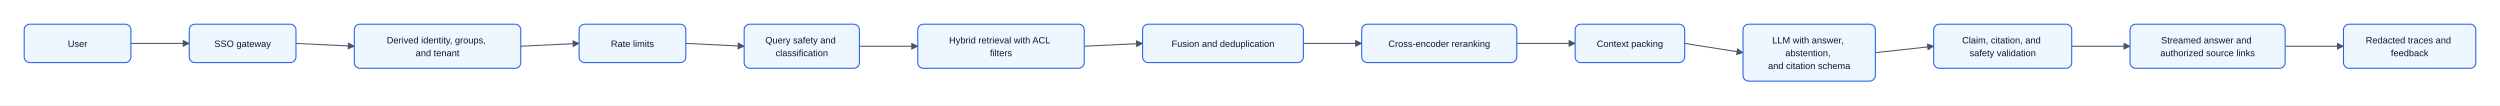
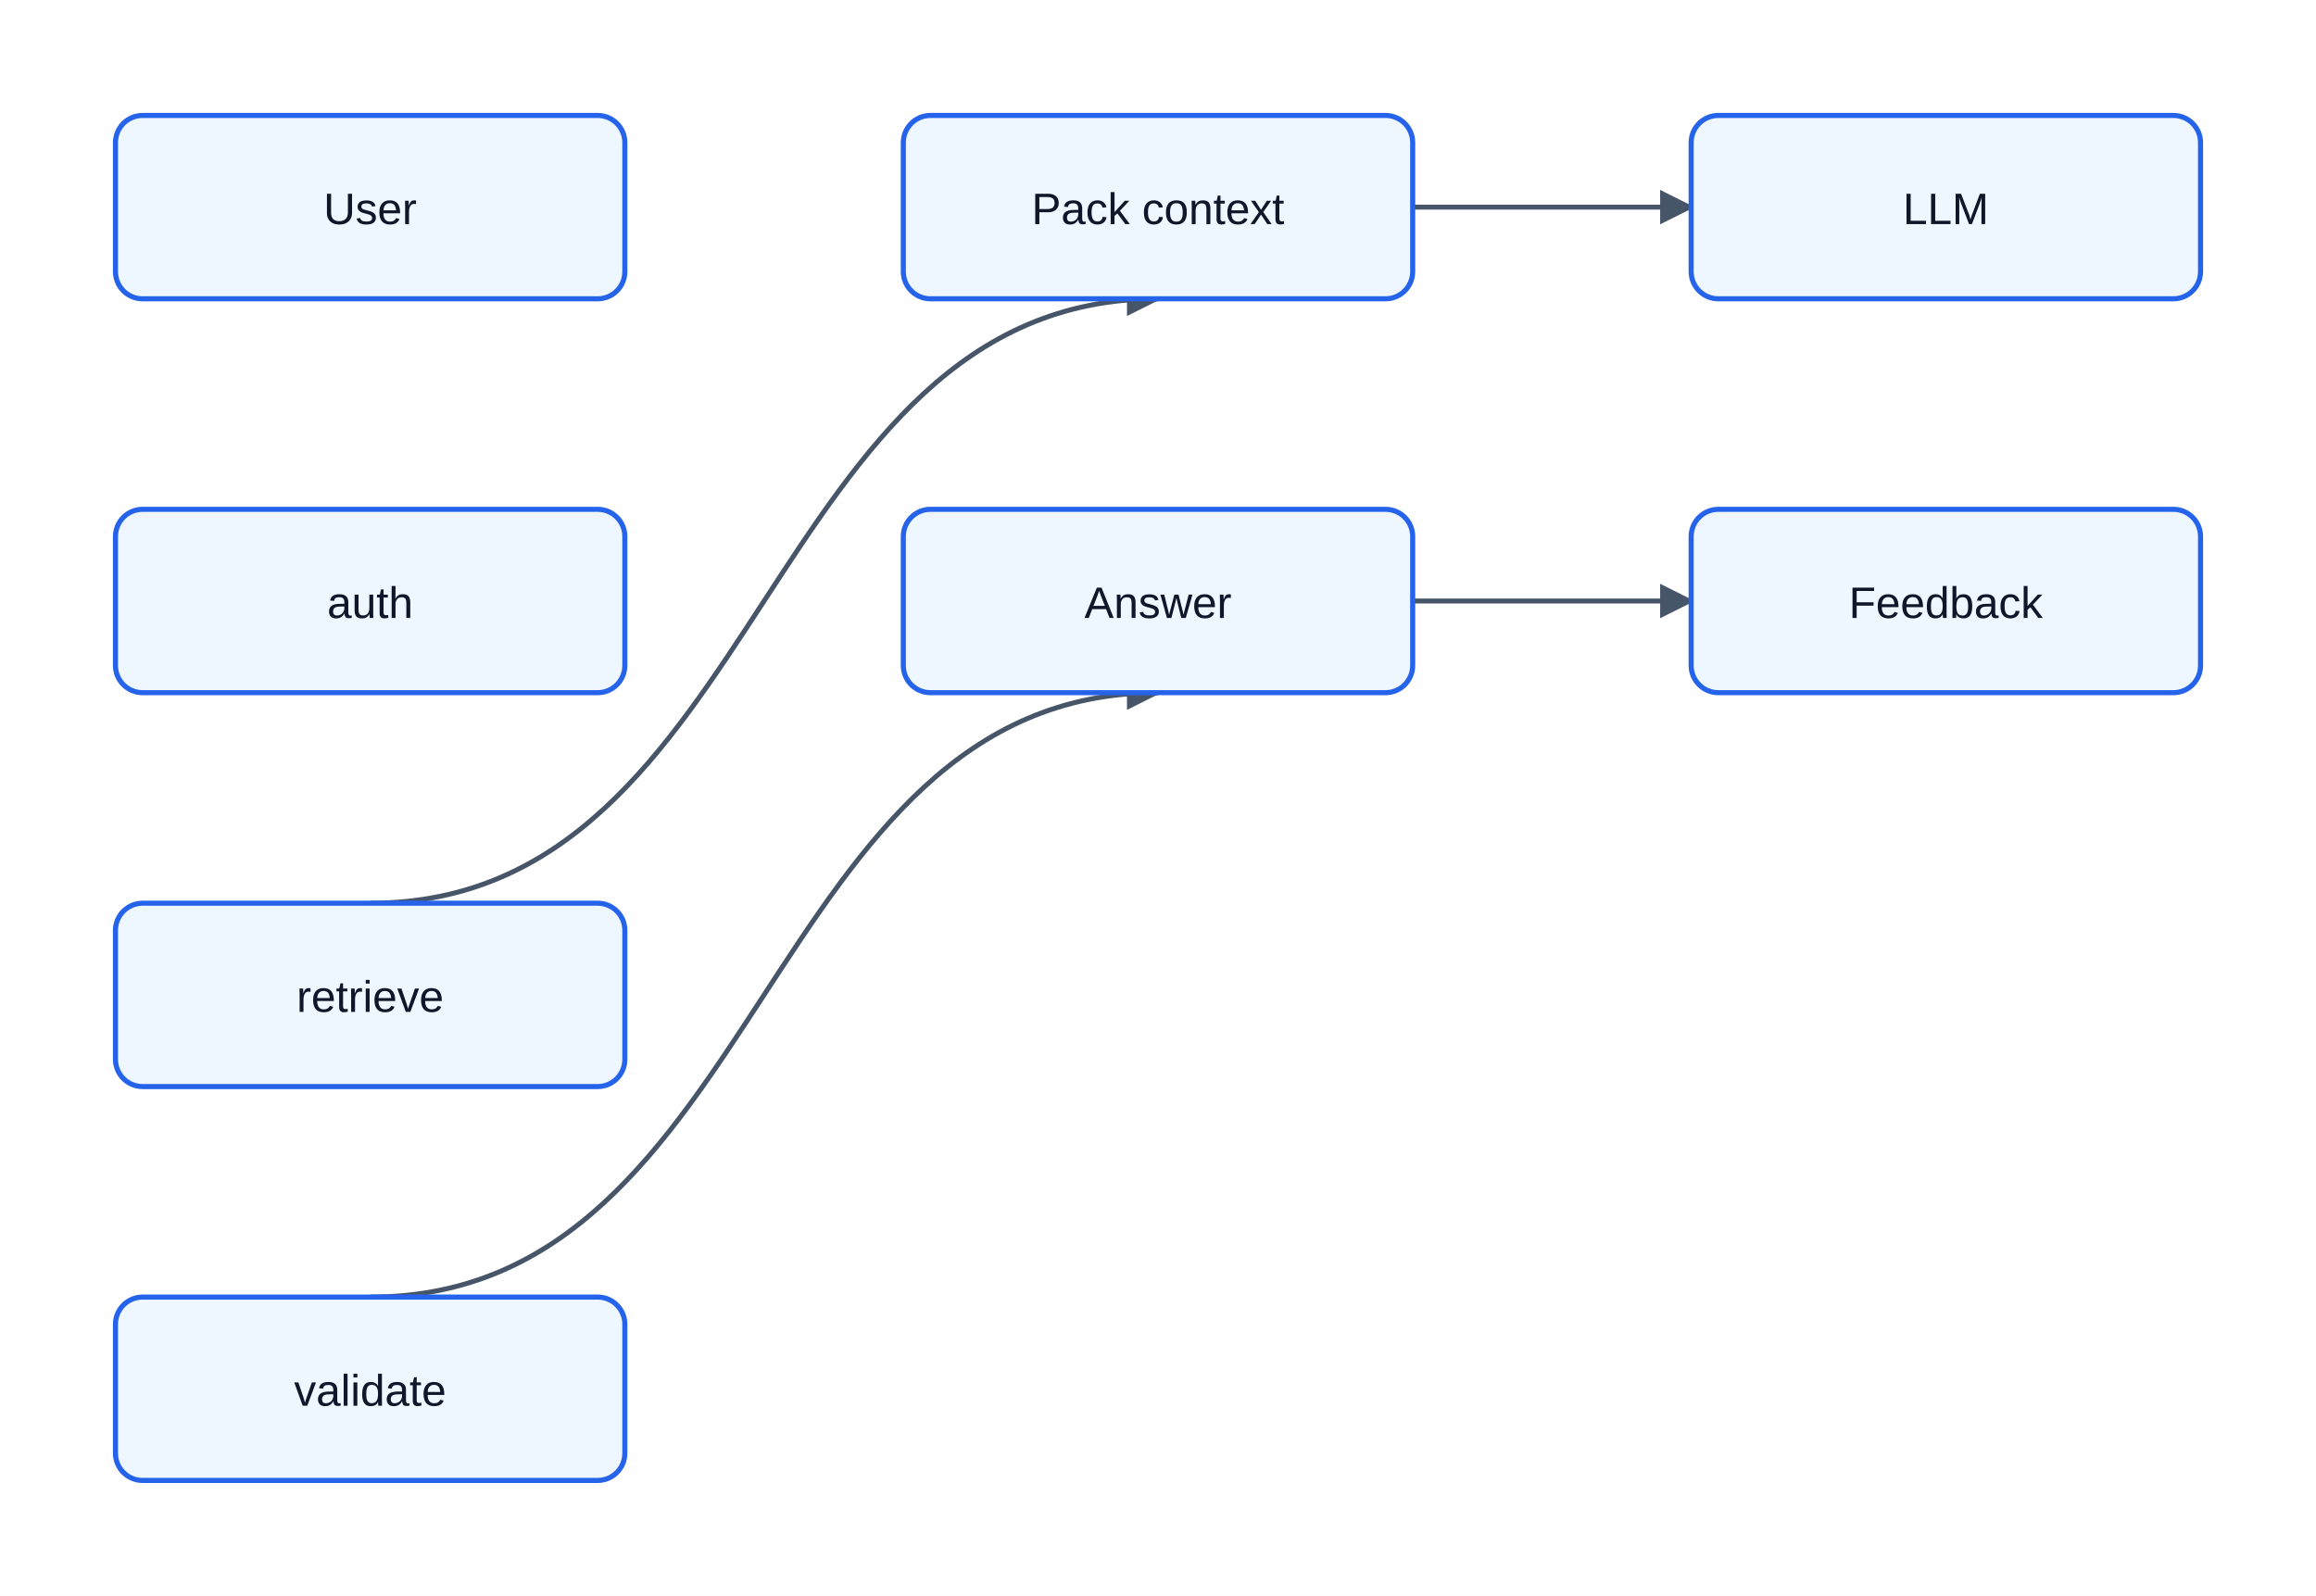
- <svg xmlns="http://www.w3.org/2000/svg" width="3514" height="148" viewBox="0 0 3514 148" role="img" aria-labelledby="title desc">
+ <svg xmlns="http://www.w3.org/2000/svg" width="682" height="470" viewBox="0 0 682 470" role="img" aria-labelledby="title desc">
  <defs>
    <marker id="arrow" viewBox="0 0 10 10" refX="9" refY="5" markerWidth="7" markerHeight="7" orient="auto-start-reverse">
      <path d="M 0 0 L 10 5 L 0 10 z" fill="#475569" />
    </marker>
  </defs>
  <style>
.canvas{fill:#ffffff}.group{fill:#f8fafc;stroke:#cbd5e1;stroke-width:1.4}.group-title{font:600 14px Arial,sans-serif;fill:#334155}.node{fill:#eef6ff;stroke:#2563eb;stroke-width:1.5}.diamond{fill:#fff7ed;stroke:#ea580c;stroke-width:1.5}.node-text{font:13px Arial,sans-serif;fill:#0f172a}.edge{fill:none;stroke:#475569;stroke-width:1.45}.edge-label{font:12px Arial,sans-serif;fill:#475569}.label-bg{fill:#ffffff;opacity:.92}
</style>
-   <rect class="canvas" x="0" y="0" width="3514" height="148" />
-   <path class="edge" d="M 184.0 61.0 L 266.0 61.0" marker-end="url(#arrow)" />
-   <path class="edge" d="M 416.0 61.0 L 498.0 65.0" marker-end="url(#arrow)" />
-   <path class="edge" d="M 732.0 65.0 L 814.0 61.0" marker-end="url(#arrow)" />
-   <path class="edge" d="M 964.0 61.0 L 1046.0 65.0" marker-end="url(#arrow)" />
-   <path class="edge" d="M 1208.0 65.0 L 1290.0 65.0" marker-end="url(#arrow)" />
-   <path class="edge" d="M 1524.0 65.0 L 1606.0 61.0" marker-end="url(#arrow)" />
-   <path class="edge" d="M 1832.0 61.0 L 1914.0 61.0" marker-end="url(#arrow)" />
-   <path class="edge" d="M 2132.0 61.0 L 2214.0 61.0" marker-end="url(#arrow)" />
-   <path class="edge" d="M 2368.0 61.0 L 2450.0 74.0" marker-end="url(#arrow)" />
-   <path class="edge" d="M 2636.0 74.0 L 2718.0 65.0" marker-end="url(#arrow)" />
-   <path class="edge" d="M 2912.0 65.0 L 2994.0 65.0" marker-end="url(#arrow)" />
-   <path class="edge" d="M 3212.0 65.0 L 3294.0 65.0" marker-end="url(#arrow)" />
+   <rect class="canvas" x="0" y="0" width="682" height="470" />
+   <path class="edge" d="M 109.0 266.0 C 225.0 266.0, 225.0 88.0, 341.0 88.0" marker-end="url(#arrow)" />
+   <path class="edge" d="M 416.0 61.0 L 498.0 61.0" marker-end="url(#arrow)" />
+   <path class="edge" d="M 109.0 382.0 C 225.0 382.0, 225.0 204.0, 341.0 204.0" marker-end="url(#arrow)" />
+   <path class="edge" d="M 416.0 177.0 L 498.0 177.0" marker-end="url(#arrow)" />
  <rect class="node" x="34.0" y="34.0" width="150" height="54" rx="8" />
  <text class="node-text" x="109.0" y="66.0" text-anchor="middle">
    <tspan x="109.0" dy="0">User</tspan>
  </text>
+   <rect class="node" x="34.0" y="150.0" width="150" height="54" rx="8" />
+   <text class="node-text" x="109.0" y="182.0" text-anchor="middle">
+     <tspan x="109.0" dy="0">auth</tspan>
+   </text>
+   <rect class="node" x="34.0" y="266.0" width="150" height="54" rx="8" />
+   <text class="node-text" x="109.0" y="298.0" text-anchor="middle">
+     <tspan x="109.0" dy="0">retrieve</tspan>
+   </text>
  <rect class="node" x="266.0" y="34.0" width="150" height="54" rx="8" />
  <text class="node-text" x="341.0" y="66.0" text-anchor="middle">
-     <tspan x="341.0" dy="0">SSO gateway</tspan>
+     <tspan x="341.0" dy="0">Pack context</tspan>
  </text>
-   <rect class="node" x="498.0" y="34.0" width="234" height="62" rx="8" />
-   <text class="node-text" x="615.0" y="70.0" text-anchor="middle">
-     <tspan x="615.0" dy="-9">Derived identity, groups,</tspan>
-     <tspan x="615.0" dy="18">and tenant</tspan>
+   <rect class="node" x="498.0" y="34.0" width="150" height="54" rx="8" />
+   <text class="node-text" x="573.0" y="66.0" text-anchor="middle">
+     <tspan x="573.0" dy="0">LLM</tspan>
  </text>
-   <rect class="node" x="814.0" y="34.0" width="150" height="54" rx="8" />
-   <text class="node-text" x="889.0" y="66.0" text-anchor="middle">
-     <tspan x="889.0" dy="0">Rate limits</tspan>
+   <rect class="node" x="34.0" y="382.0" width="150" height="54" rx="8" />
+   <text class="node-text" x="109.0" y="414.0" text-anchor="middle">
+     <tspan x="109.0" dy="0">validate</tspan>
  </text>
-   <rect class="node" x="1046.0" y="34.0" width="162" height="62" rx="8" />
-   <text class="node-text" x="1127.0" y="70.0" text-anchor="middle">
-     <tspan x="1127.0" dy="-9">Query safety and</tspan>
-     <tspan x="1127.0" dy="18">classification</tspan>
+   <rect class="node" x="266.0" y="150.0" width="150" height="54" rx="8" />
+   <text class="node-text" x="341.0" y="182.0" text-anchor="middle">
+     <tspan x="341.0" dy="0">Answer</tspan>
  </text>
-   <rect class="node" x="1290.0" y="34.0" width="234" height="62" rx="8" />
-   <text class="node-text" x="1407.0" y="70.0" text-anchor="middle">
-     <tspan x="1407.0" dy="-9">Hybrid retrieval with ACL</tspan>
-     <tspan x="1407.0" dy="18">filters</tspan>
-   </text>
-   <rect class="node" x="1606.0" y="34.0" width="226" height="54" rx="8" />
-   <text class="node-text" x="1719.0" y="66.0" text-anchor="middle">
-     <tspan x="1719.0" dy="0">Fusion and deduplication</tspan>
-   </text>
-   <rect class="node" x="1914.0" y="34.0" width="218" height="54" rx="8" />
-   <text class="node-text" x="2023.0" y="66.0" text-anchor="middle">
-     <tspan x="2023.0" dy="0">Cross-encoder reranking</tspan>
-   </text>
-   <rect class="node" x="2214.0" y="34.0" width="154" height="54" rx="8" />
-   <text class="node-text" x="2291.0" y="66.0" text-anchor="middle">
-     <tspan x="2291.0" dy="0">Context packing</tspan>
-   </text>
-   <rect class="node" x="2450.0" y="34.0" width="186" height="80" rx="8" />
-   <text class="node-text" x="2543.0" y="79.0" text-anchor="middle">
-     <tspan x="2543.0" dy="-18">LLM with answer,</tspan>
-     <tspan x="2543.0" dy="18">abstention,</tspan>
-     <tspan x="2543.0" dy="18">and citation schema</tspan>
-   </text>
-   <rect class="node" x="2718.0" y="34.0" width="194" height="62" rx="8" />
-   <text class="node-text" x="2815.0" y="70.0" text-anchor="middle">
-     <tspan x="2815.0" dy="-9">Claim, citation, and</tspan>
-     <tspan x="2815.0" dy="18">safety validation</tspan>
-   </text>
-   <rect class="node" x="2994.0" y="34.0" width="218" height="62" rx="8" />
-   <text class="node-text" x="3103.0" y="70.0" text-anchor="middle">
-     <tspan x="3103.0" dy="-9">Streamed answer and</tspan>
-     <tspan x="3103.0" dy="18">authorized source links</tspan>
-   </text>
-   <rect class="node" x="3294.0" y="34.0" width="186" height="62" rx="8" />
-   <text class="node-text" x="3387.0" y="70.0" text-anchor="middle">
-     <tspan x="3387.0" dy="-9">Redacted traces and</tspan>
-     <tspan x="3387.0" dy="18">feedback</tspan>
+   <rect class="node" x="498.0" y="150.0" width="150" height="54" rx="8" />
+   <text class="node-text" x="573.0" y="182.0" text-anchor="middle">
+     <tspan x="573.0" dy="0">Feedback</tspan>
  </text>
</svg>
